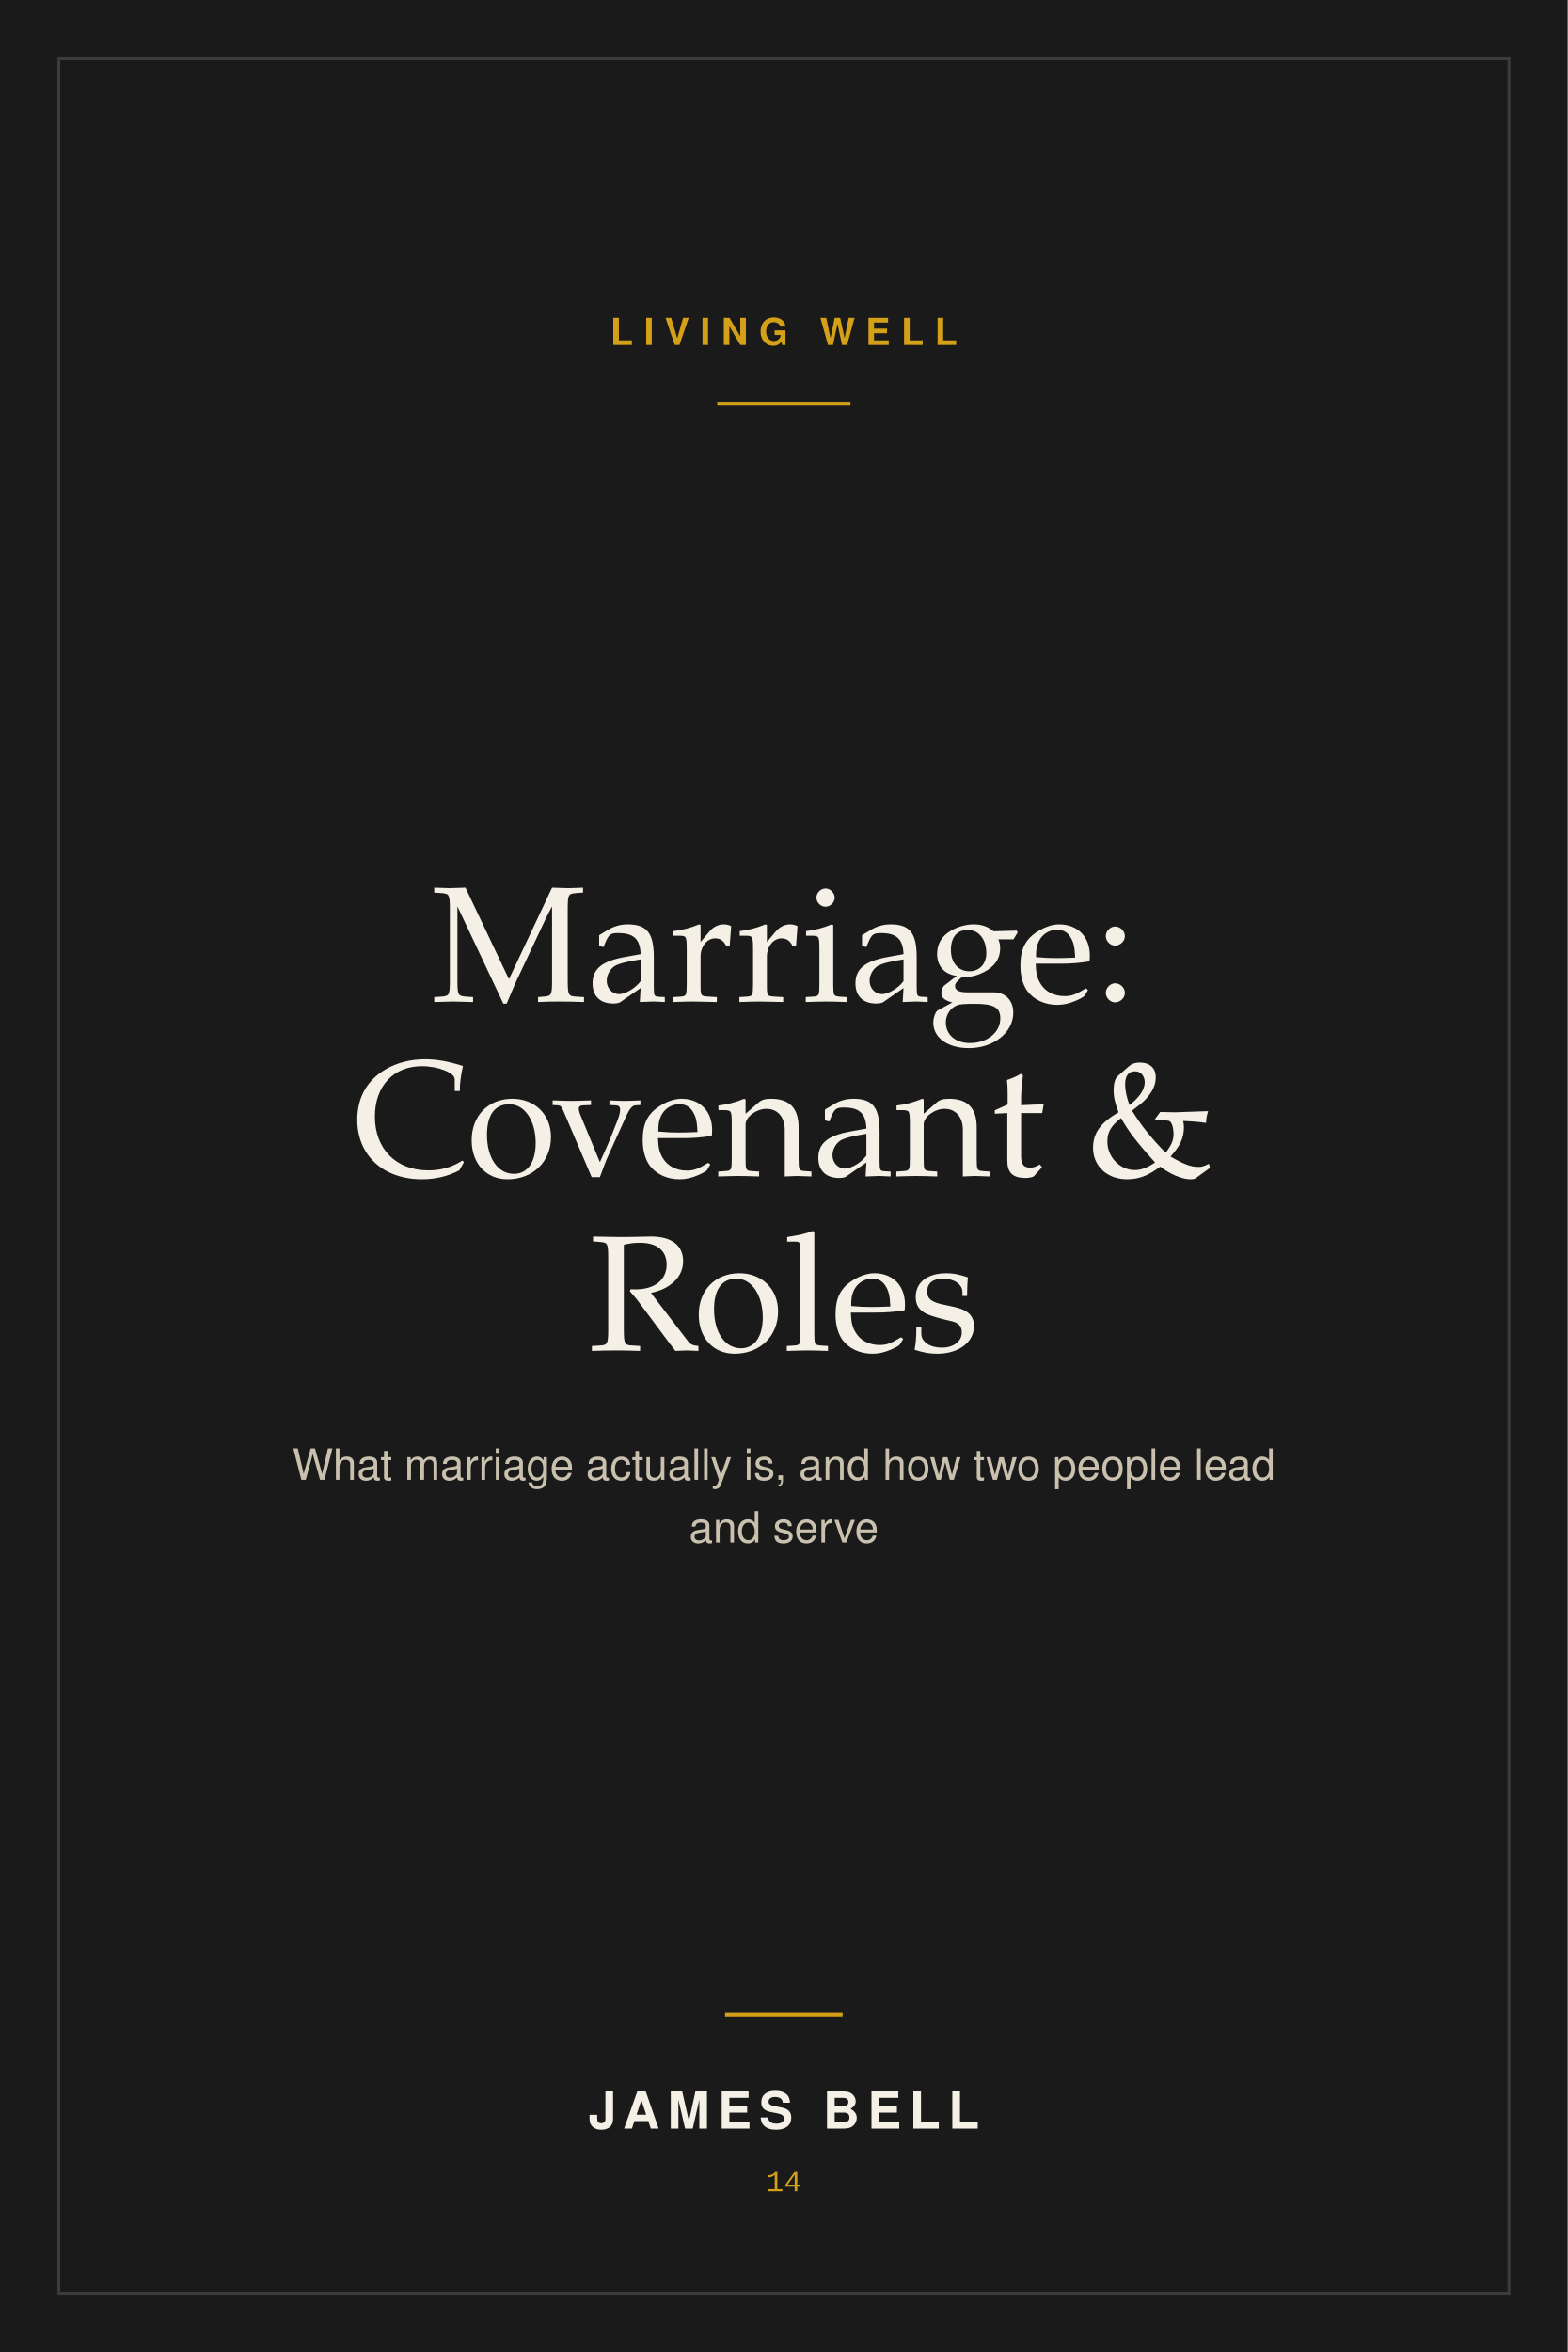
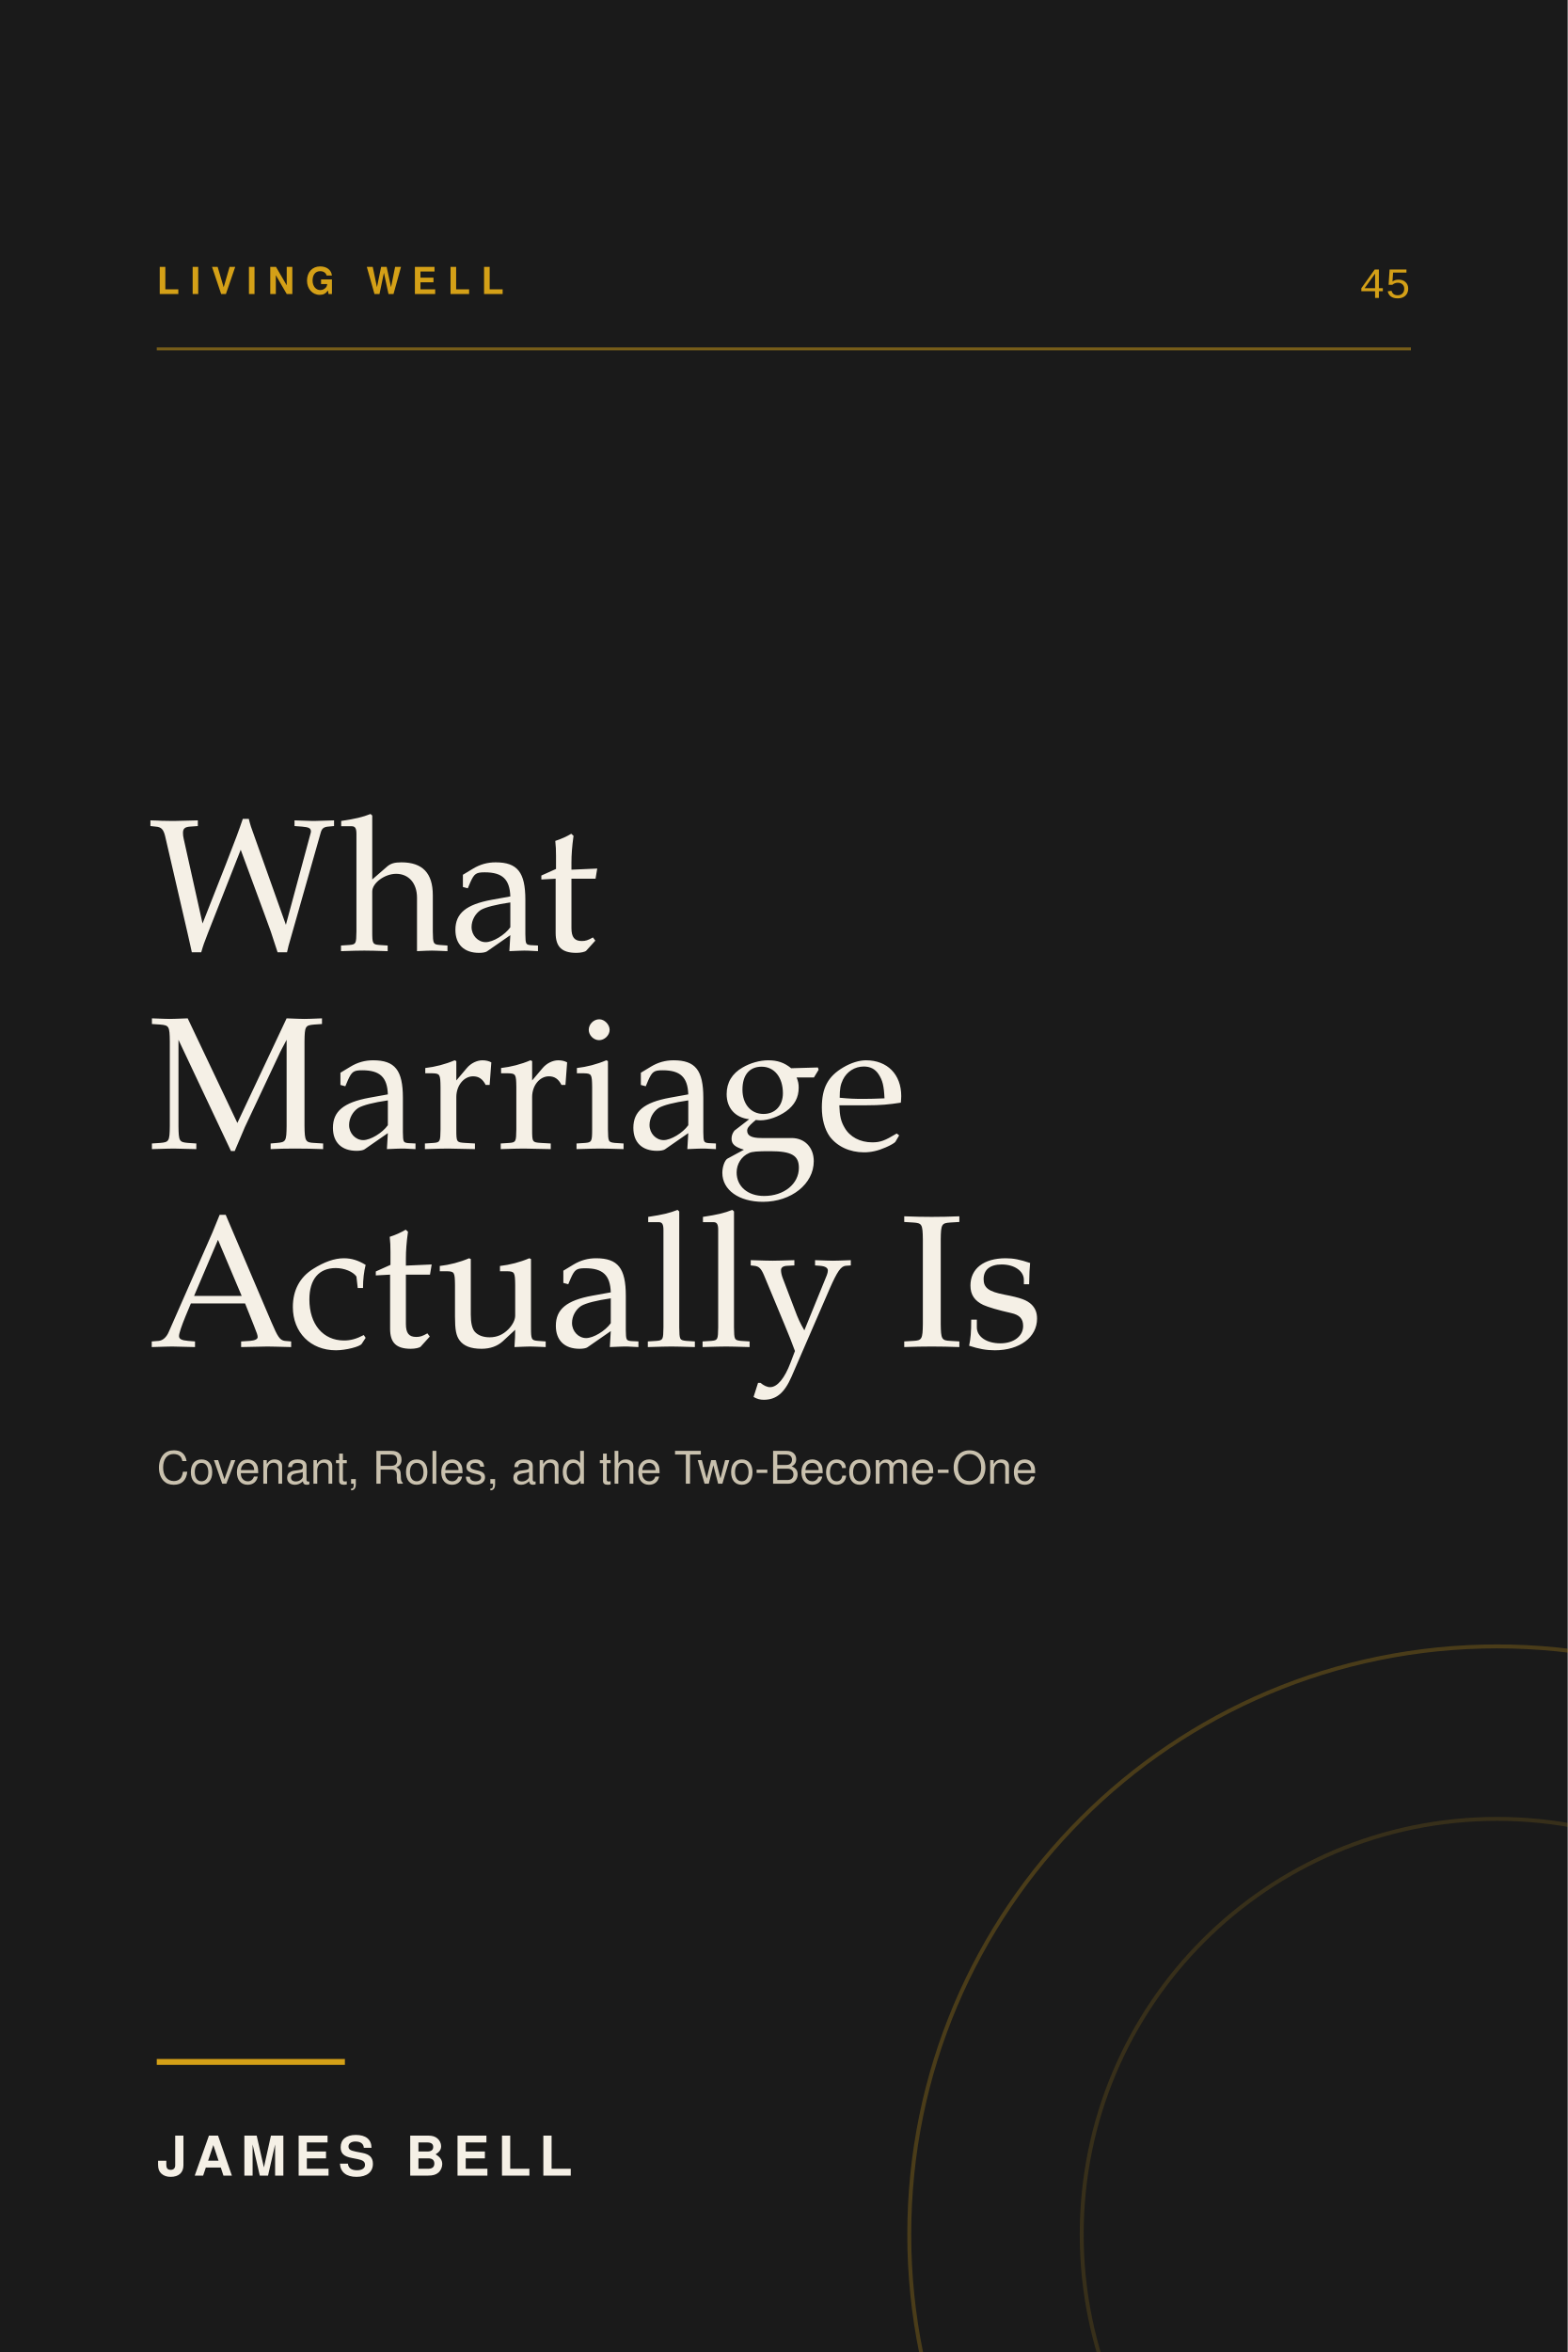
- <svg xmlns="http://www.w3.org/2000/svg" width="800" height="1200" viewBox="0 0 800 1200" role="img" aria-label="Marriage: Covenant &amp; Roles by James Bell">
+ <svg xmlns="http://www.w3.org/2000/svg" width="800" height="1200" viewBox="0 0 800 1200" role="img" aria-label="What Marriage Actually Is by James Bell">
  <rect width="800" height="1200" fill="#1A1A1A" />
-   <rect x="30" y="30" width="740" height="1140" fill="none" stroke="#F5F0E6" stroke-width="1.5" opacity="0.16" />
-   <text x="400" y="176" text-anchor="middle" font-family="Helvetica, Arial, sans-serif" font-size="19" letter-spacing="5.5" font-weight="700" fill="#D4A017">LIVING WELL</text>
-   <line x1="366" y1="206" x2="434" y2="206" stroke="#D4A017" stroke-width="2" />
-   <text x="400" y="511" text-anchor="middle" font-family="Palatino, 'Palatino Linotype', Georgia, serif" font-size="84" fill="#F5F0E6">Marriage:</text>
-   <text x="400" y="600" text-anchor="middle" font-family="Palatino, 'Palatino Linotype', Georgia, serif" font-size="84" fill="#F5F0E6">Covenant &amp;</text>
-   <text x="400" y="689" text-anchor="middle" font-family="Palatino, 'Palatino Linotype', Georgia, serif" font-size="84" fill="#F5F0E6">Roles</text>
-   <text x="400" y="755" text-anchor="middle" font-family="Helvetica, Arial, sans-serif" font-size="22" fill="#C9C1AE">What marriage actually is, and how two people lead</text>
-   <text x="400" y="787" text-anchor="middle" font-family="Helvetica, Arial, sans-serif" font-size="22" fill="#C9C1AE">and serve</text>
-   <line x1="370" y1="1028" x2="430" y2="1028" stroke="#D4A017" stroke-width="2" />
-   <text x="400" y="1086" text-anchor="middle" font-family="Helvetica, Arial, sans-serif" font-size="26" letter-spacing="4" font-weight="700" fill="#F5F0E6">JAMES BELL</text>
-   <text x="400" y="1118" text-anchor="middle" font-family="'JetBrains Mono', 'Courier New', monospace" font-size="15" fill="#D4A017">14</text>
+   <circle cx="764" cy="1140" r="300" fill="none" stroke="#D4A017" stroke-width="2" opacity="0.26" />
+   <circle cx="764" cy="1140" r="212" fill="none" stroke="#D4A017" stroke-width="2" opacity="0.16" />
+   <text x="80" y="150" font-family="Helvetica, Arial, sans-serif" font-size="19" letter-spacing="5.5" font-weight="700" fill="#D4A017">LIVING WELL</text>
+   <text x="720" y="152" text-anchor="end" font-family="'JetBrains Mono', 'Courier New', monospace" font-size="22" fill="#D4A017">45</text>
+   <line x1="80" y1="178" x2="720" y2="178" stroke="#D4A017" stroke-width="1.5" opacity="0.5" />
+   <text x="76" y="485" font-family="Palatino, 'Palatino Linotype', Georgia, serif" font-size="96" fill="#F5F0E6">What</text>
+   <text x="76" y="586" font-family="Palatino, 'Palatino Linotype', Georgia, serif" font-size="96" fill="#F5F0E6">Marriage</text>
+   <text x="76" y="687" font-family="Palatino, 'Palatino Linotype', Georgia, serif" font-size="96" fill="#F5F0E6">Actually Is</text>
+   <text x="80" y="757" font-family="Helvetica, Arial, sans-serif" font-size="23" fill="#C9C1AE">Covenant, Roles, and the Two-Become-One</text>
+   <line x1="80" y1="1052" x2="176" y2="1052" stroke="#D4A017" stroke-width="3" />
+   <text x="80" y="1110" font-family="Helvetica, Arial, sans-serif" font-size="28" letter-spacing="4" font-weight="700" fill="#F5F0E6">JAMES BELL</text>
</svg>
